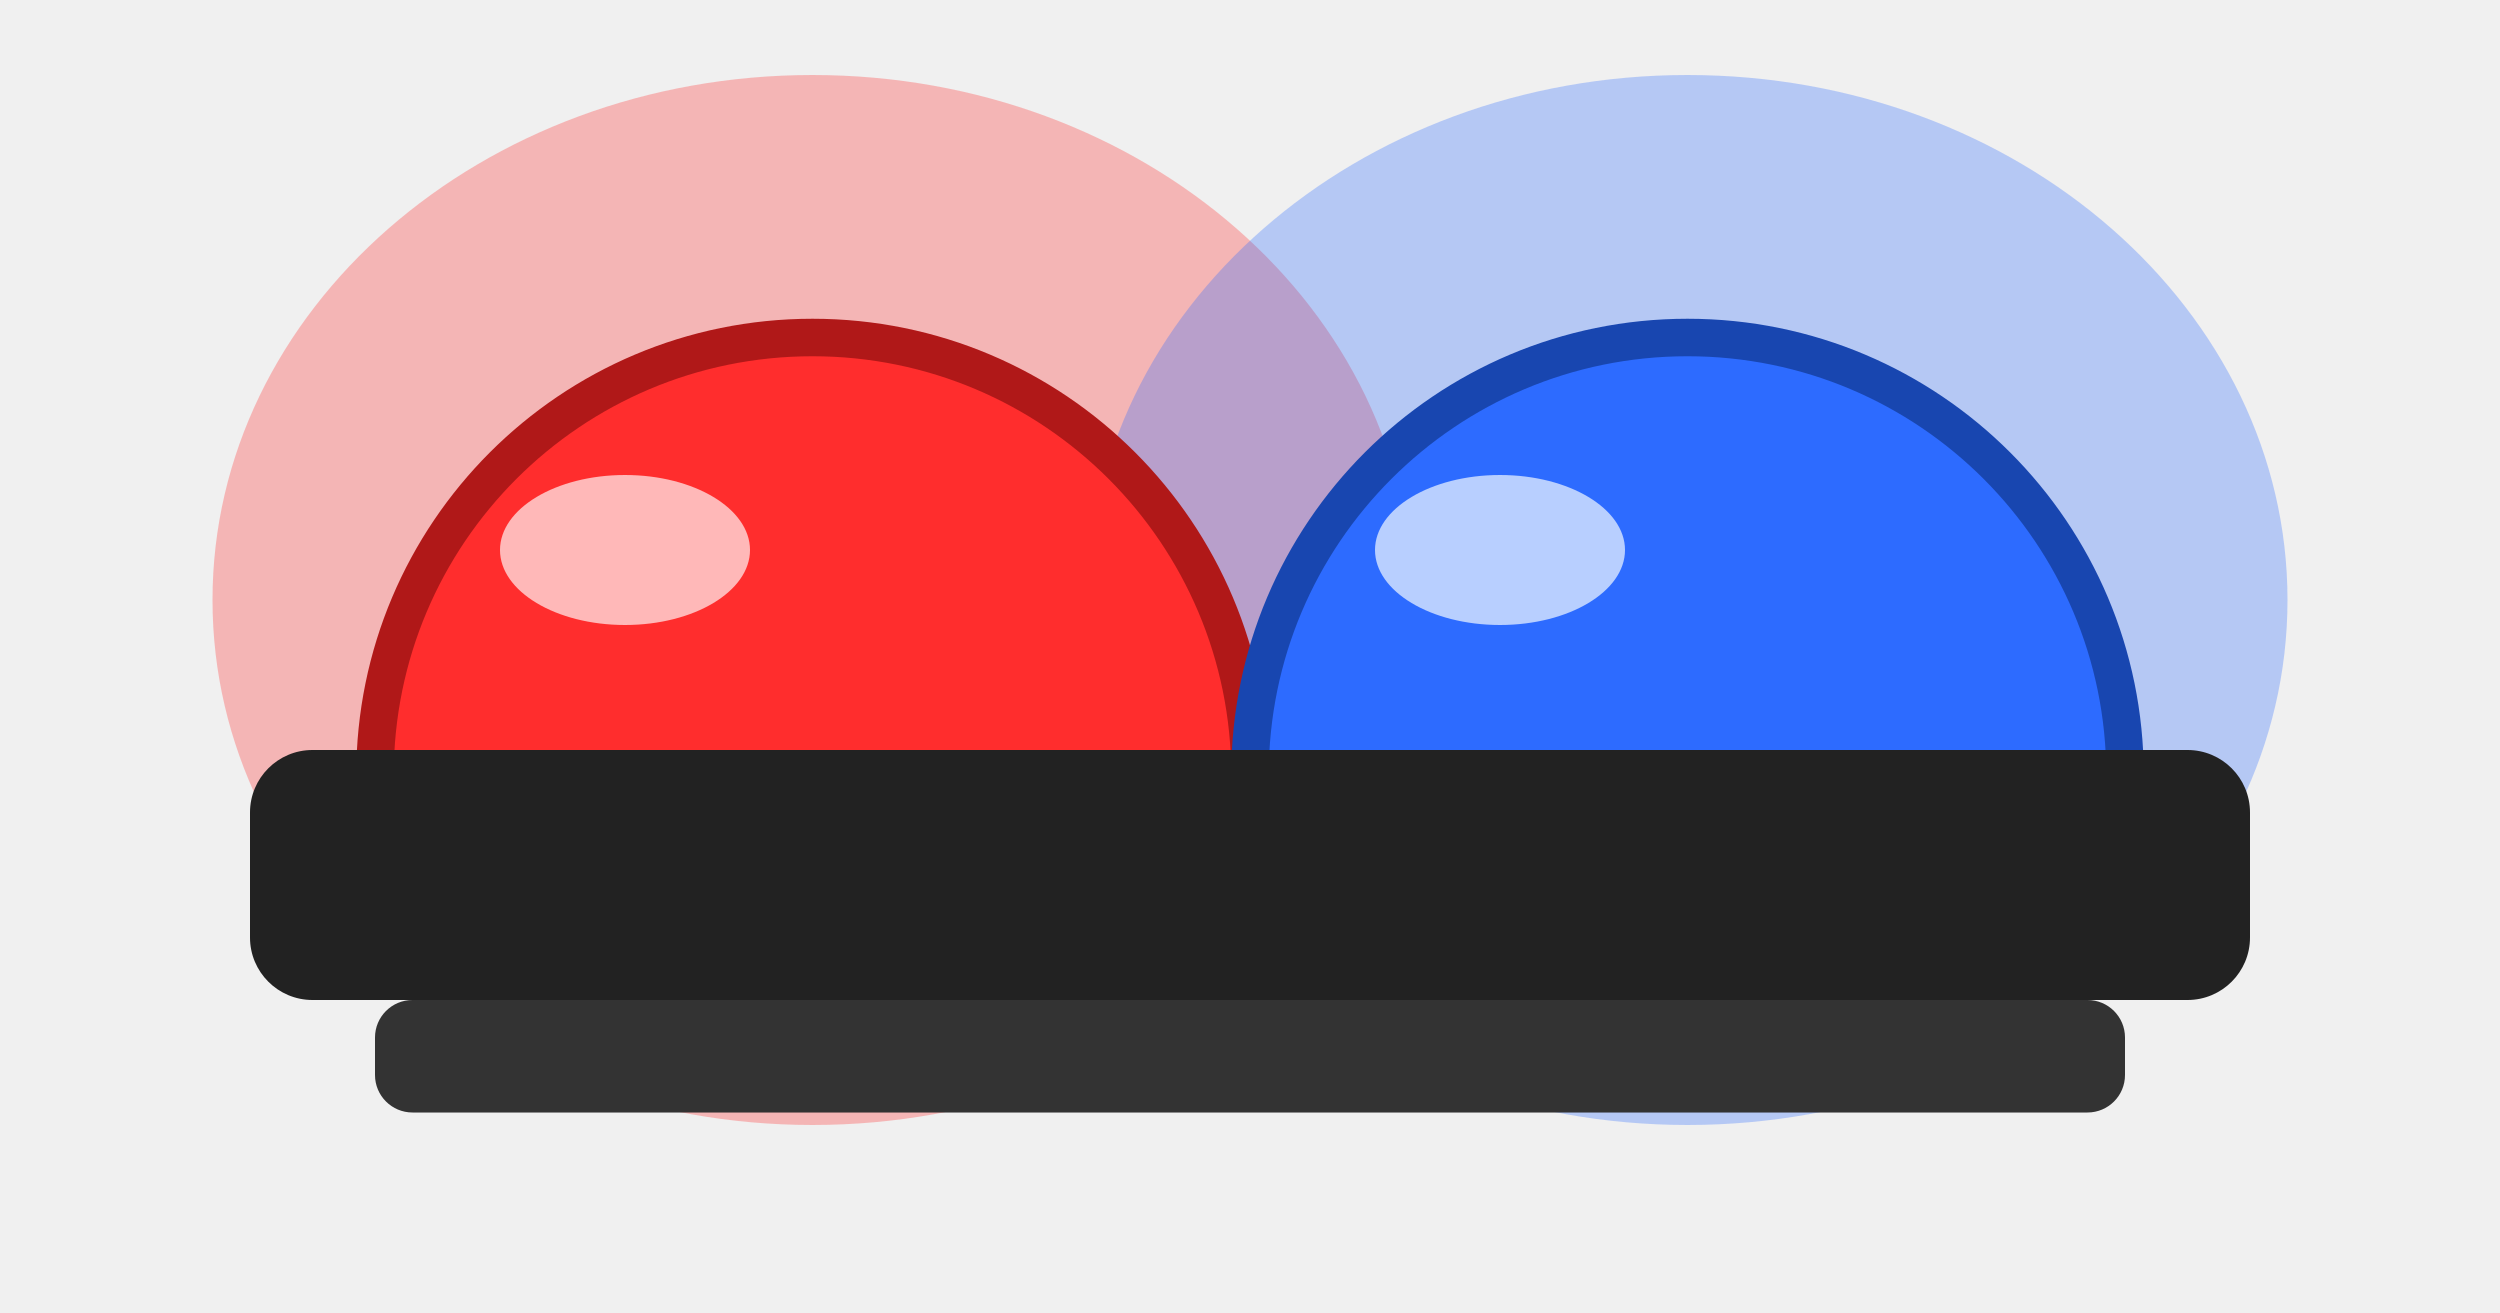
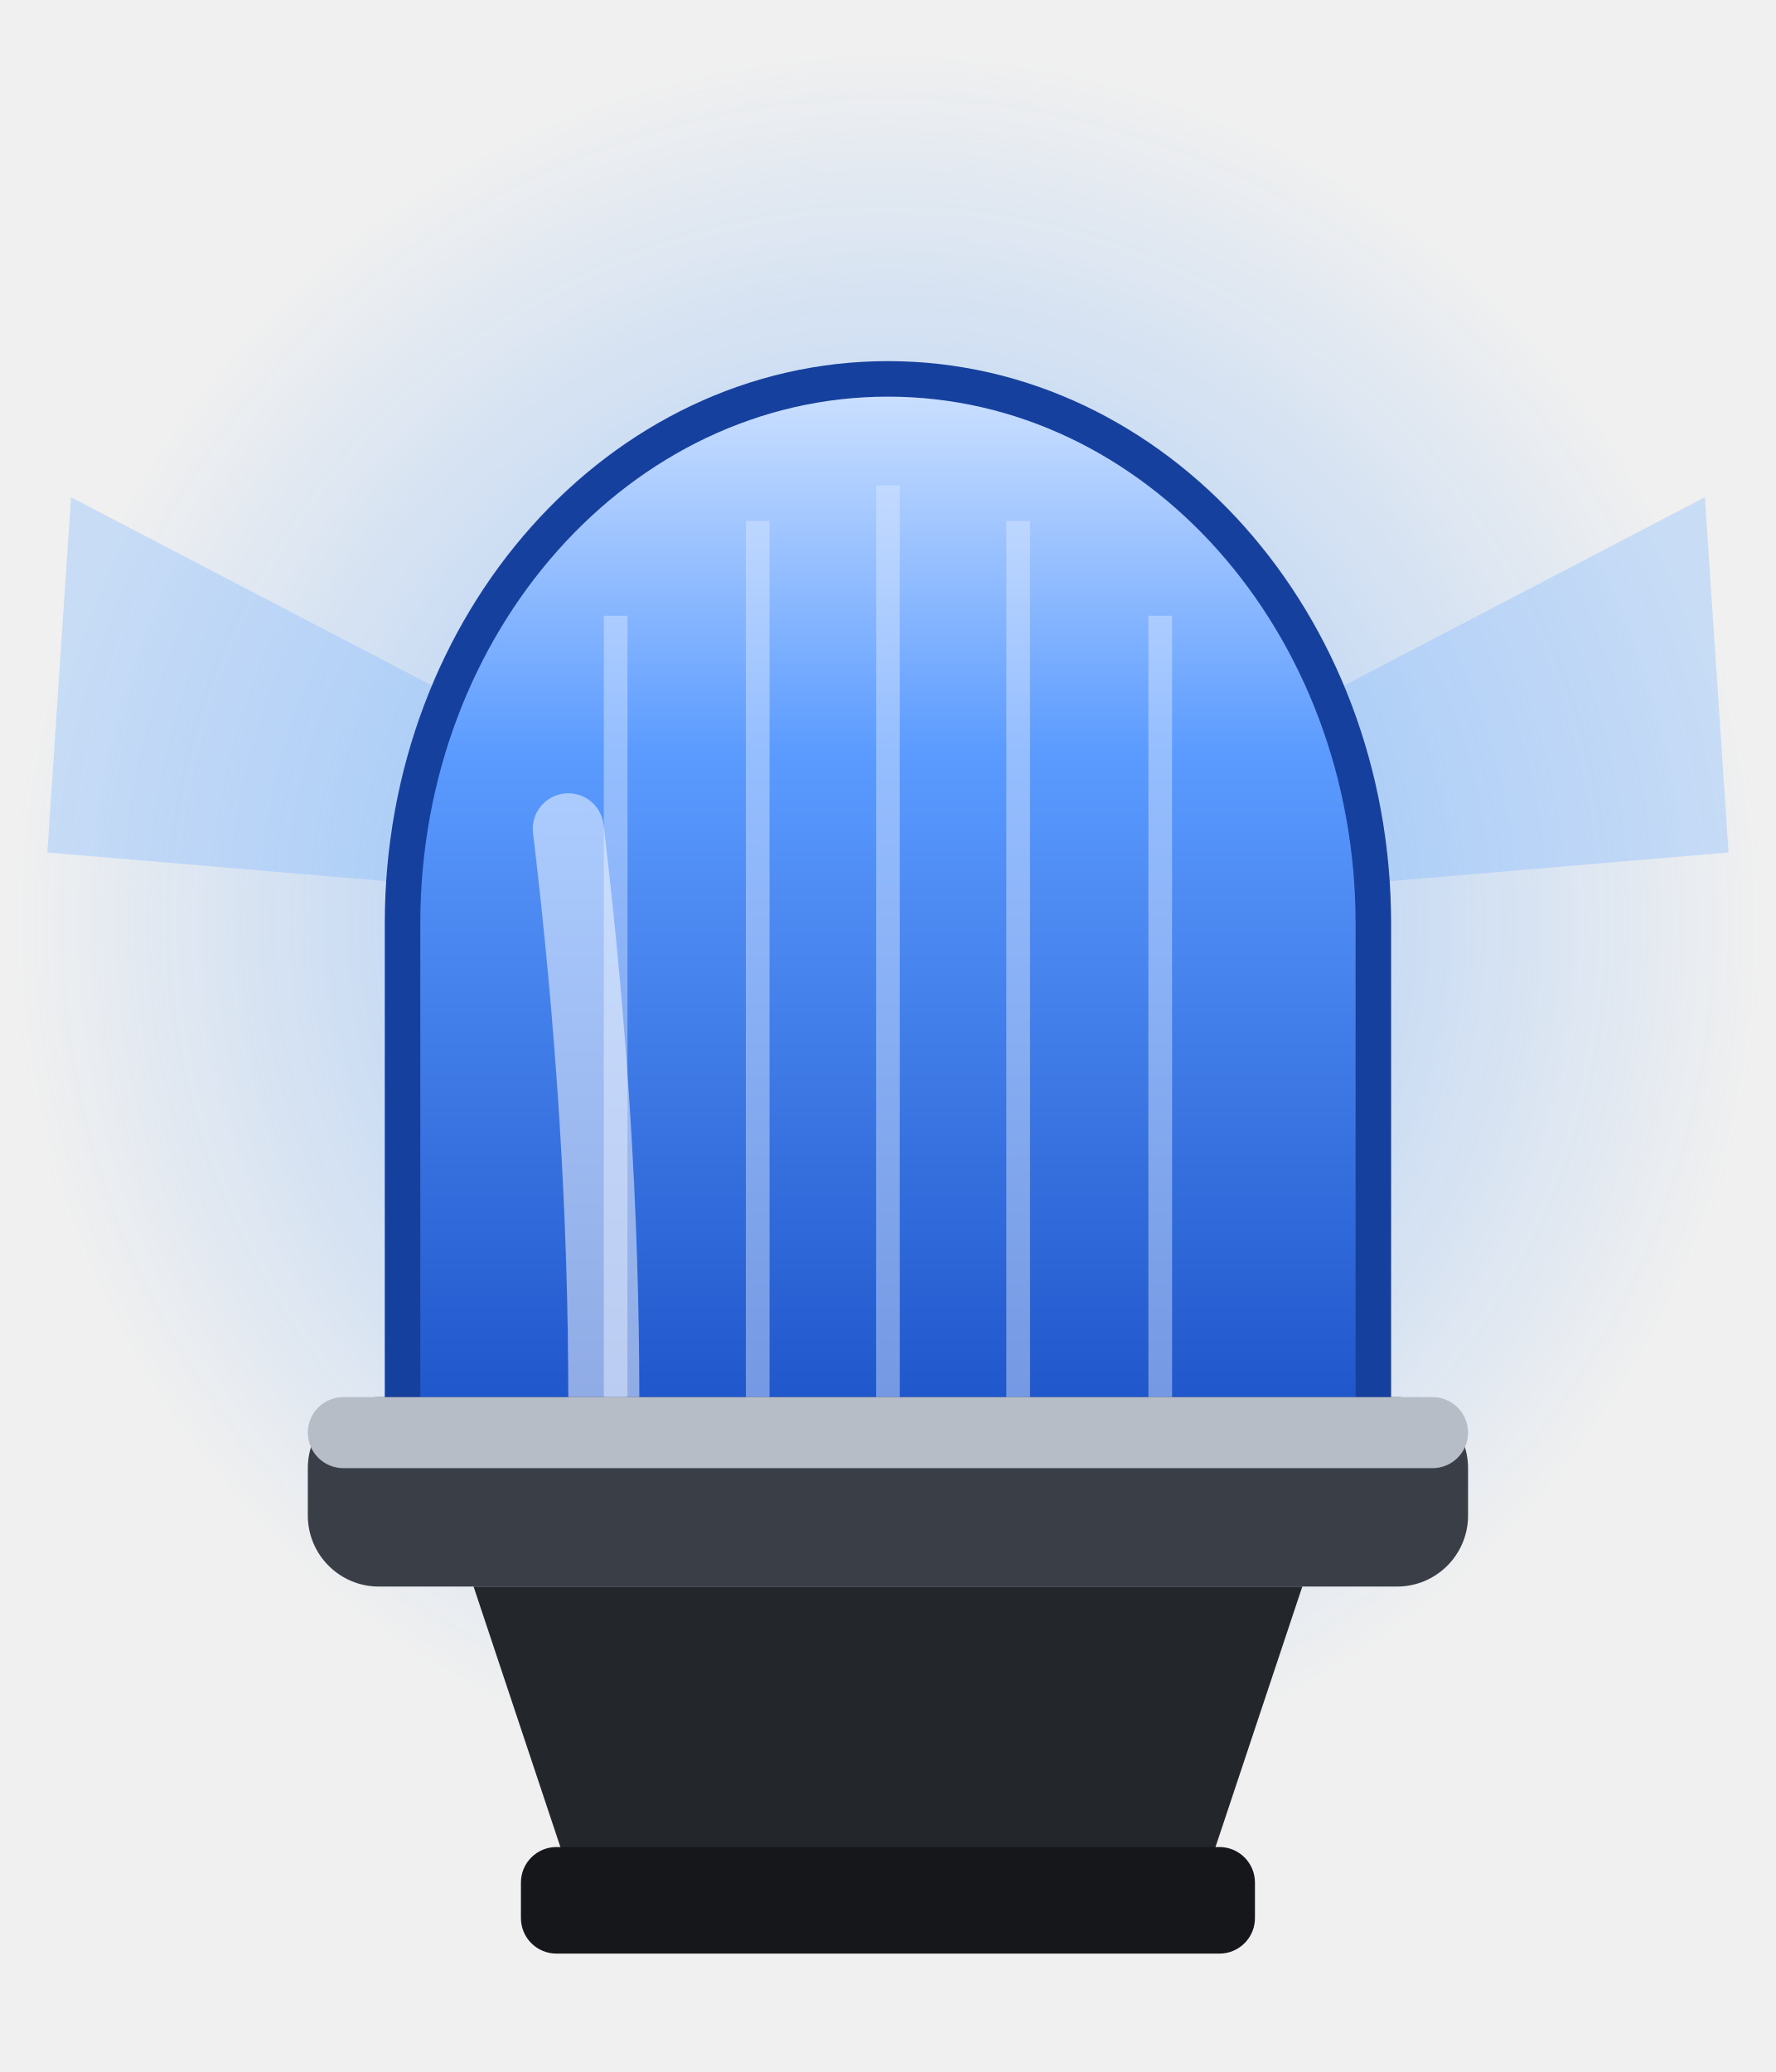
- <svg xmlns="http://www.w3.org/2000/svg" width="200" height="105" viewBox="0 0 200 105">
-   <ellipse cx="65" cy="48" rx="48" ry="42" fill="#ff2d2d" opacity="0.30" />
-   <ellipse cx="135" cy="48" rx="48" ry="42" fill="#2d6bff" opacity="0.30" />
-   <path d="M30 62 a35 35 0 0 1 70 0 Z" fill="#ff2d2d" stroke="#b01818" stroke-width="3" />
-   <path d="M100 62 a35 35 0 0 1 70 0 Z" fill="#2d6bff" stroke="#1846b0" stroke-width="3" />
-   <ellipse cx="50" cy="44" rx="10" ry="6" fill="#ffd0d0" opacity="0.85" />
-   <ellipse cx="120" cy="44" rx="10" ry="6" fill="#d0e0ff" opacity="0.85" />
-   <rect x="20" y="60" width="160" height="20" rx="5" fill="#222" />
-   <rect x="30" y="80" width="140" height="9" rx="3" fill="#333" />
+ <svg xmlns="http://www.w3.org/2000/svg" width="150" height="175" viewBox="0 0 150 175">
+   <defs>
+     <linearGradient id="dome" x1="0" y1="0" x2="0" y2="1">
+       <stop offset="0" stop-color="#cfe2ff" />
+       <stop offset="0.35" stop-color="#5b9bff" />
+       <stop offset="1" stop-color="#1c52c8" />
+     </linearGradient>
+     <radialGradient id="glow" cx="0.5" cy="0.5" r="0.5">
+       <stop offset="0" stop-color="#4d9bff" stop-opacity="0.55" />
+       <stop offset="1" stop-color="#4d9bff" stop-opacity="0" />
+     </radialGradient>
+   </defs>
+   <ellipse cx="75" cy="78" rx="74" ry="74" fill="url(#glow)" />
+   <polygon points="75,78 6,42 4,72" fill="#7db6ff" opacity="0.35" />
+   <polygon points="75,78 144,42 146,72" fill="#7db6ff" opacity="0.35" />
+   <path d="M34 122 L34 78 A41 46 0 0 1 116 78 L116 122 Z" fill="url(#dome)" stroke="#16409e" stroke-width="3" />
+   <g stroke="#dbe9ff" stroke-width="2" opacity="0.45">
+     <line x1="52" y1="52" x2="52" y2="120" />
+     <line x1="64" y1="44" x2="64" y2="120" />
+     <line x1="75" y1="41" x2="75" y2="120" />
+     <line x1="86" y1="44" x2="86" y2="120" />
+     <line x1="98" y1="52" x2="98" y2="120" />
+   </g>
+   <path d="M48 70 Q51 95 51 118" stroke="#ffffff" stroke-width="6" opacity="0.5" fill="none" stroke-linecap="round" />
+   <rect x="26" y="118" width="98" height="16" rx="6" fill="#3a3f47" />
+   <rect x="26" y="118" width="98" height="6" rx="3" fill="#b7bdc7" />
+   <path d="M40 134 L110 134 L102 158 L48 158 Z" fill="#23262b" />
+   <rect x="44" y="156" width="62" height="9" rx="3" fill="#15171a" />
</svg>
